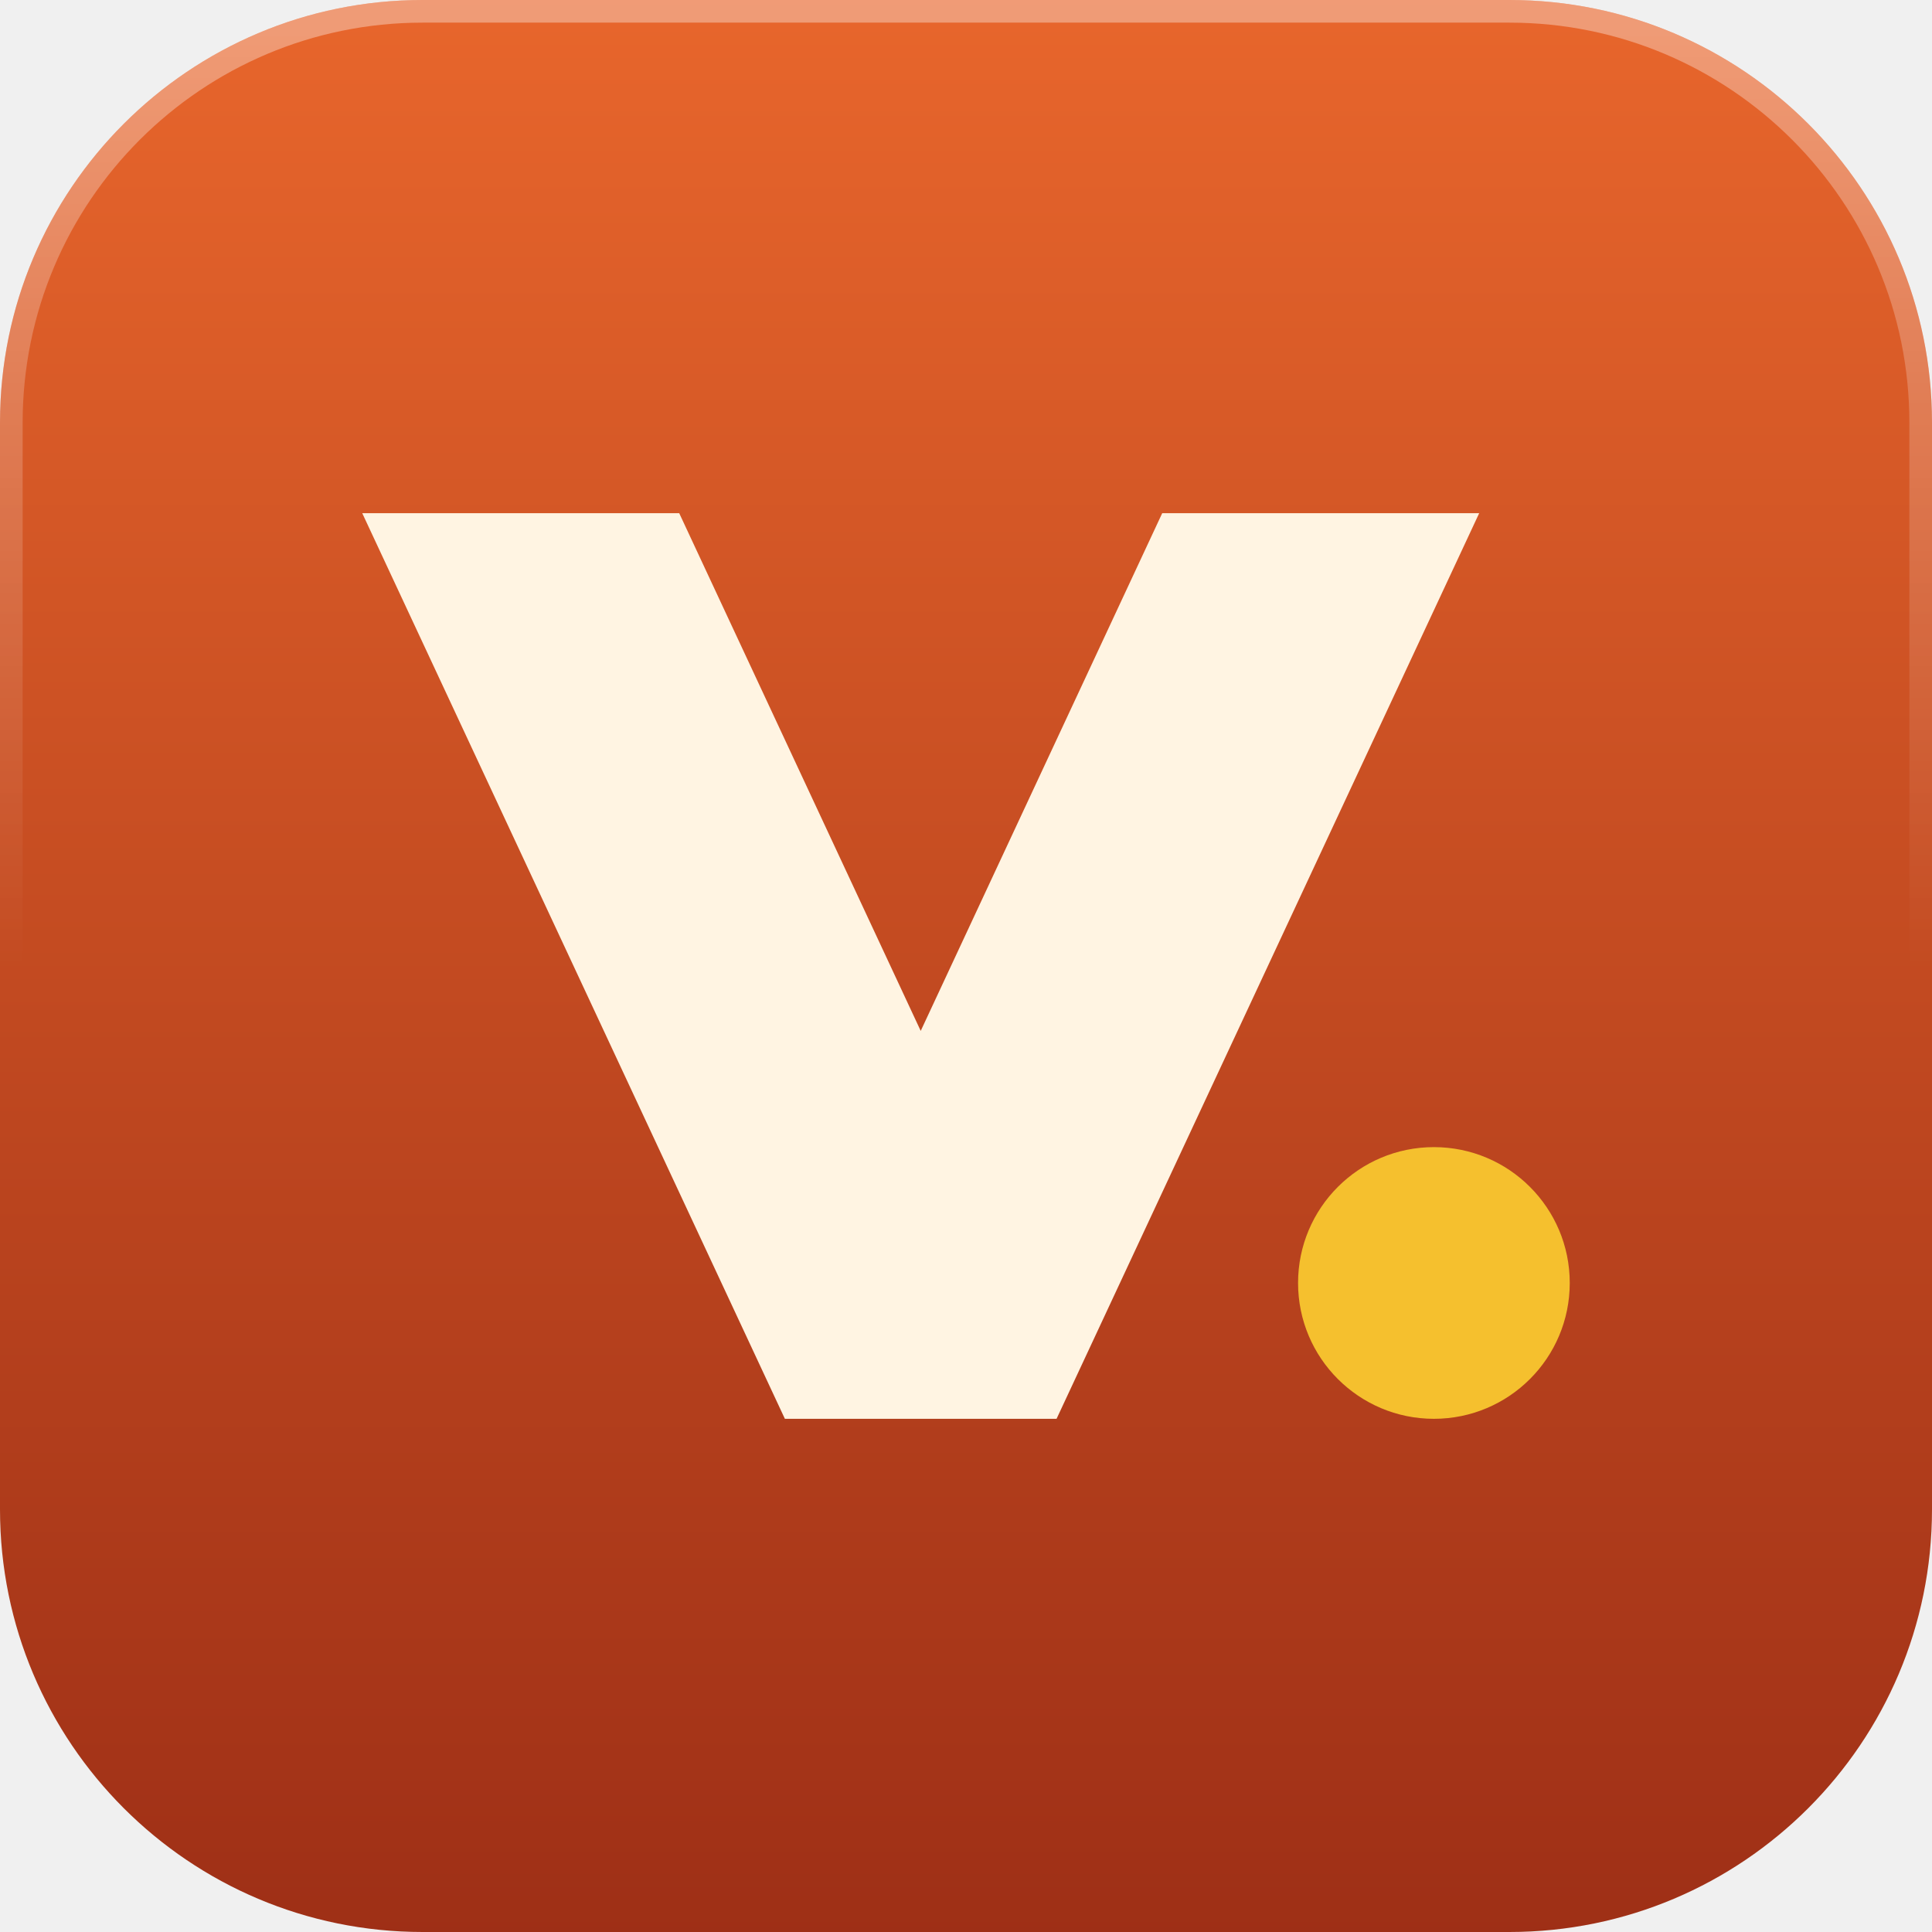
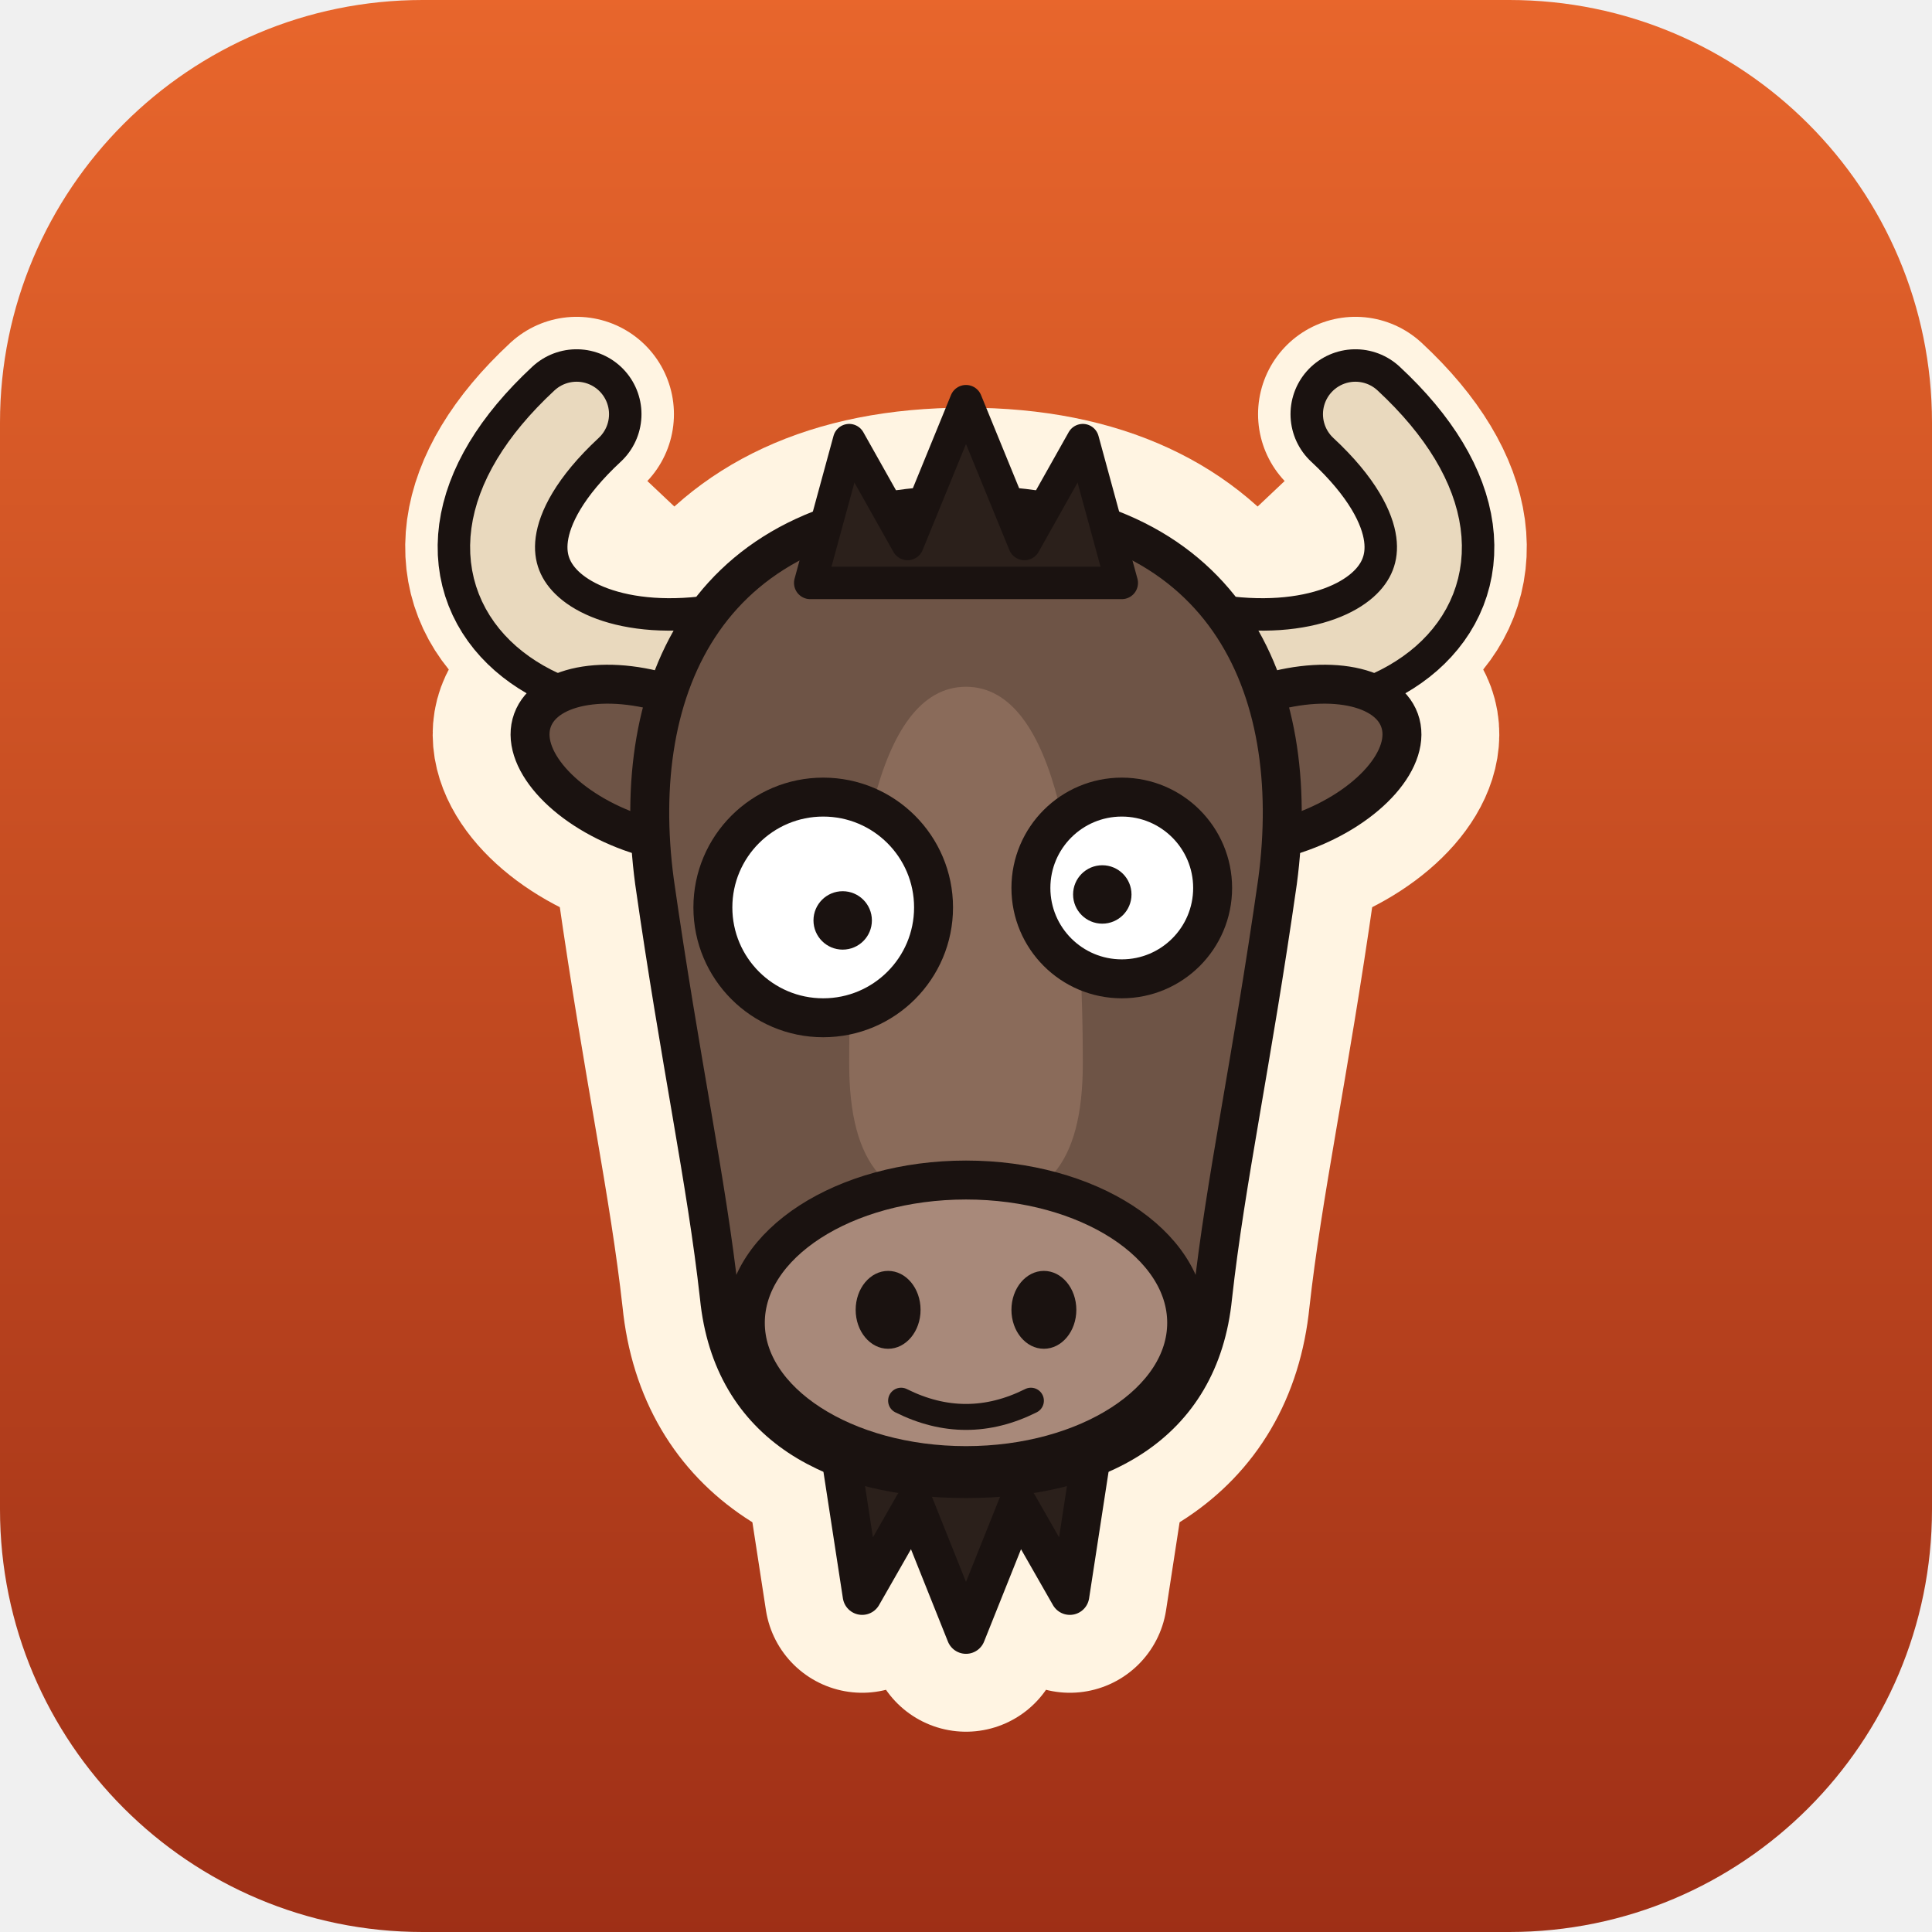
<svg xmlns="http://www.w3.org/2000/svg" viewBox="0 0 256 256" width="256" height="256">
  <defs>
    <linearGradient id="bg" x1="0" y1="0" x2="0" y2="1">
      <stop offset="0" stop-color="#E8662C" />
      <stop offset="1" stop-color="#9E2F16" />
    </linearGradient>
-     <linearGradient id="hl" x1="0" y1="0" x2="0" y2="1">
-       <stop offset="0" stop-color="#FFFFFF" stop-opacity=".35" />
-       <stop offset=".5" stop-color="#FFFFFF" stop-opacity="0" />
-     </linearGradient>
+     <g id="sil">
+       <path d="M104 84 C68 98 40 76 68 50" />
+       <path d="M152 84 C188 98 216 76 188 50" />
+       <ellipse cx="80" cy="104" rx="20" ry="11" transform="rotate(20 80 104)" />
+       <ellipse cx="176" cy="104" rx="20" ry="11" transform="rotate(-20 176 104)" />
+       <path d="M128 64 C168 64 180 92 176 122 C172 150 168 168 166 186 C164 206 148 214 128 214 C108 214 92 206 90 186 C88 168 84 150 80 122 C76 92 88 64 128 64 Z" />
+       <path d="M108 206 L112 232 L120 218 L128 238 L136 218 L144 232 L148 206 Z" />
+     </g>
  </defs>
  <rect width="256" height="256" rx="56" fill="url(#bg)" />
-   <rect x="1.5" y="1.5" width="253" height="253" rx="54.5" fill="none" stroke="url(#hl)" stroke-width="3" />
-   <g transform="translate(-6 -2)">
-     <path d="M54 70 H96 L128 138.6 L160 70 H202 L146 190 H110 Z" fill="#FFF4E2" />
-     <circle cx="196" cy="172" r="18" fill="#F5C02E" />
+   <g transform="translate(128 134) scale(.86) translate(-128 -142)">
+     <use href="#sil" fill="#FFF4E2" stroke="#FFF4E2" stroke-width="30" stroke-linecap="round" stroke-linejoin="round" />
+     <g fill="none" stroke-linecap="round">
+       <path d="M104 84 C68 98 40 76 68 50" stroke="#1A1210" stroke-width="20" />
+       <path d="M152 84 C188 98 216 76 188 50" stroke="#1A1210" stroke-width="20" />
+       <path d="M104 84 C68 98 40 76 68 50" stroke="#E9D9BE" stroke-width="10" />
+       <path d="M152 84 C188 98 216 76 188 50" stroke="#E9D9BE" stroke-width="10" />
+     </g>
+     <g fill="#6E5446" stroke="#1A1210" stroke-width="6">
+       <ellipse cx="80" cy="104" rx="20" ry="11" transform="rotate(20 80 104)" />
+       <ellipse cx="176" cy="104" rx="20" ry="11" transform="rotate(-20 176 104)" />
+     </g>
+     <path d="M108 206 L112 232 L120 218 L128 238 L136 218 L144 232 L148 206 Z" fill="#2B201B" stroke="#1A1210" stroke-width="6" stroke-linejoin="round" />
+     <path d="M128 64 C168 64 180 92 176 122 C172 150 168 168 166 186 C164 206 148 214 128 214 C108 214 92 206 90 186 C88 168 84 150 80 122 C76 92 88 64 128 64 Z" fill="#6E5446" stroke="#1A1210" stroke-width="6" />
+     <path d="M128 92 C142 92 146 120 146 150 C146 166 140 172 128 172 C116 172 110 166 110 150 C110 120 114 92 128 92 Z" fill="#8A6B5A" />
+     <path d="M104 76 L110 54 L119 70 L128 48 L137 70 L146 54 L152 76 Z" fill="#2B201B" stroke="#1A1210" stroke-width="5" stroke-linejoin="round" />
+     <ellipse cx="128" cy="190" rx="34" ry="22" fill="#A8897A" stroke="#1A1210" stroke-width="6" />
+     <ellipse cx="116" cy="188" rx="5" ry="6" fill="#1A1210" />
+     <ellipse cx="140" cy="188" rx="5" ry="6" fill="#1A1210" />
+     <path d="M118 202 Q128 207 138 202" fill="none" stroke="#1A1210" stroke-width="4" stroke-linecap="round" />
+     <circle cx="106" cy="126" r="17" fill="#FFFFFF" stroke="#1A1210" stroke-width="6" />
+     <circle cx="152" cy="123" r="14" fill="#FFFFFF" stroke="#1A1210" stroke-width="6" />
+     <circle cx="109" cy="128" r="4.5" fill="#1A1210" />
+     <circle cx="149" cy="124" r="4.5" fill="#1A1210" />
  </g>
</svg>
